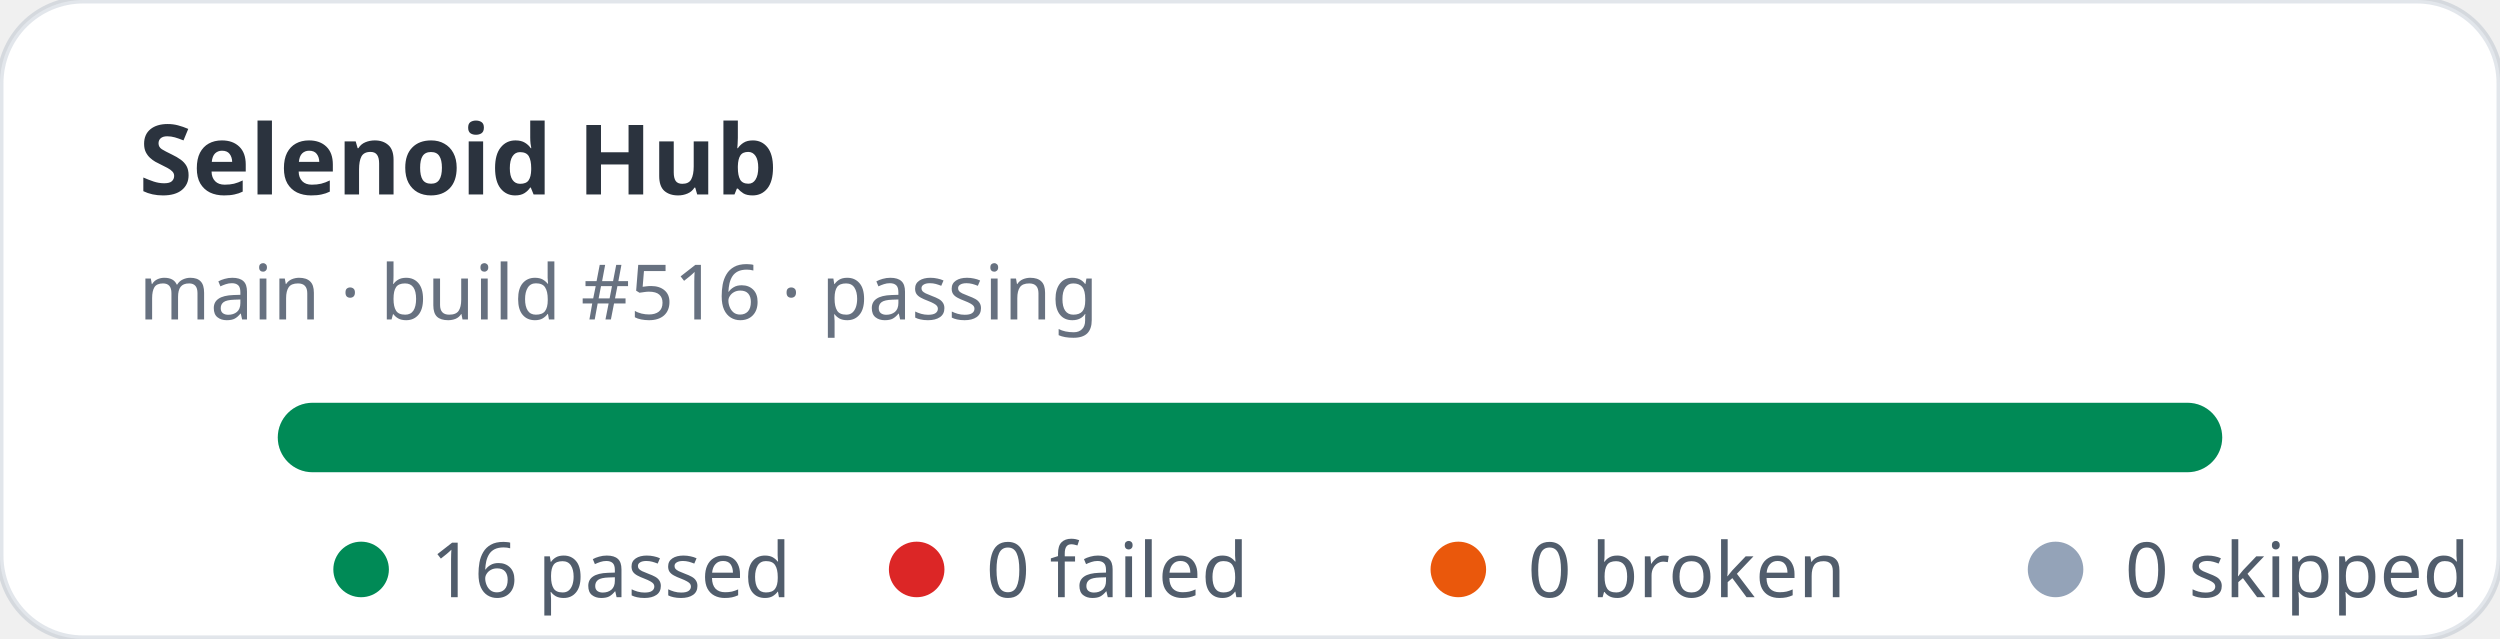
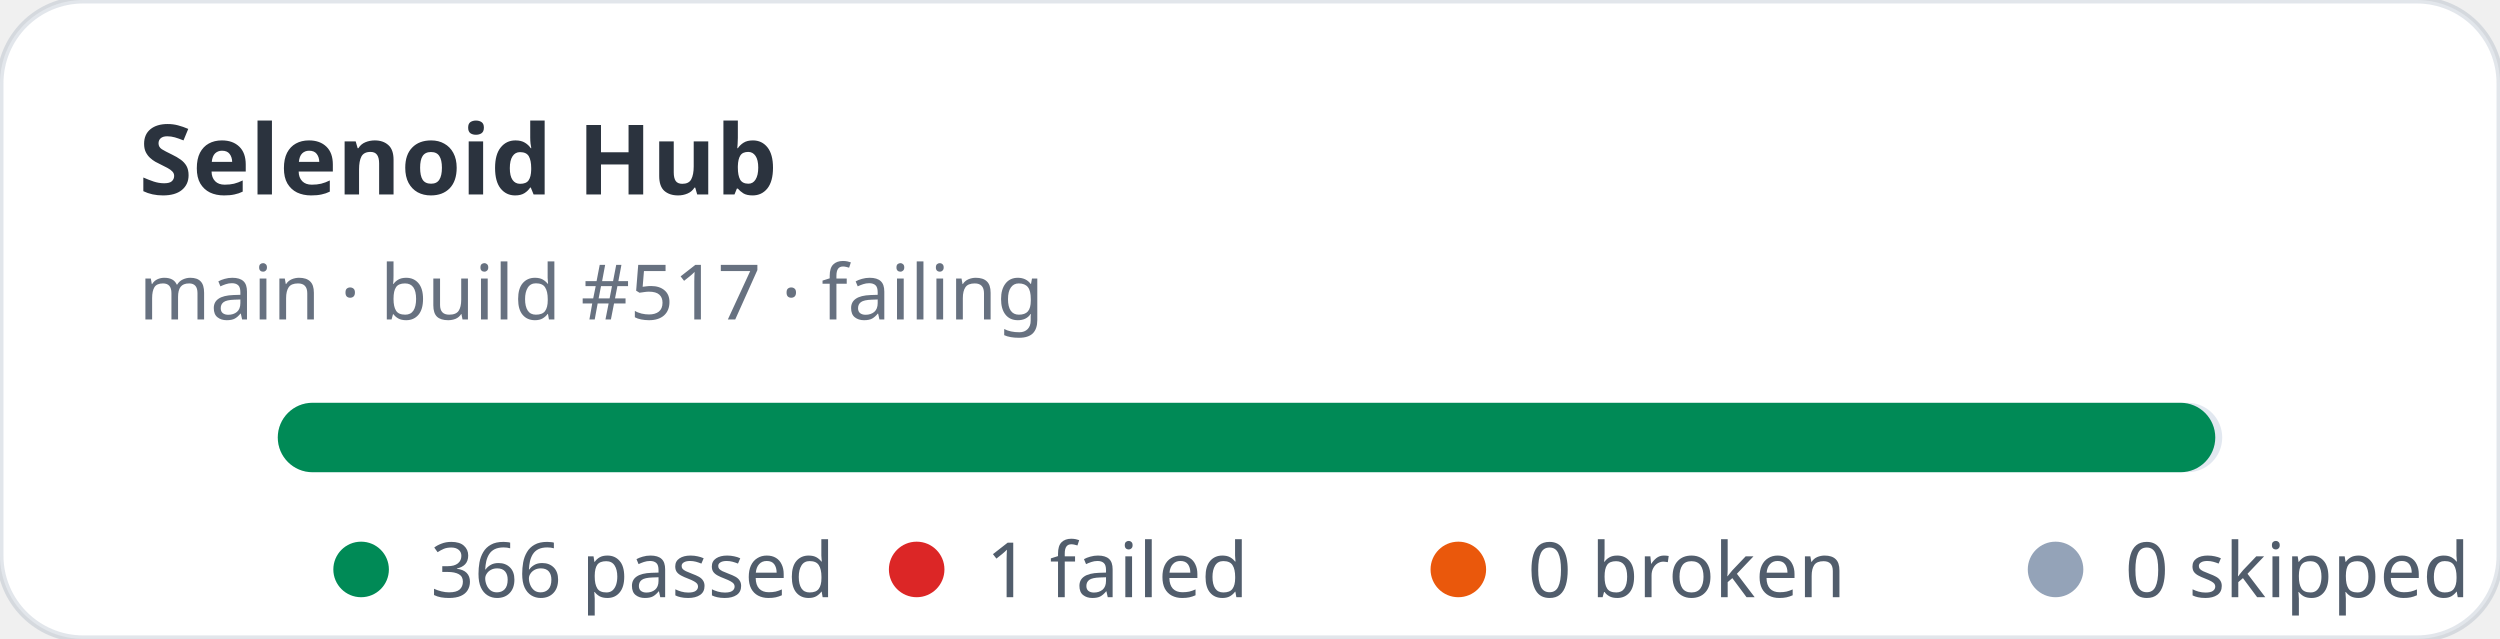
- <svg xmlns="http://www.w3.org/2000/svg" width="360" height="92" viewBox="0 0 360 92" role="img" aria-label="Selenoid Hub stats: 16 passed, 0 failed">
+ <svg xmlns="http://www.w3.org/2000/svg" width="360" height="92" viewBox="0 0 360 92" role="img" aria-label="Selenoid Hub stats: 366 passed, 1 failed">
  <rect width="360" height="92" rx="12" fill="#ffffff" stroke="rgba(11,48,86,0.12)" />
  <text x="20" y="28" fill="rgba(1,10,24,0.83)" font-family="ui-sans-serif,system-ui,sans-serif" font-size="14" font-weight="700">Selenoid Hub</text>
-   <text x="20" y="46" fill="rgba(2,19,44,0.6)" font-family="ui-sans-serif,system-ui,sans-serif" font-size="11">main · build #516 · passing</text>
+   <text x="20" y="46" fill="rgba(2,19,44,0.6)" font-family="ui-sans-serif,system-ui,sans-serif" font-size="11">main · build #517 · failing</text>
  <rect x="40" y="58" width="280" height="10" rx="5" fill="#e2e8f0" />
-   <rect x="40" y="58" width="280" height="10" rx="5" fill="#008a56" />
+   <rect x="40" y="58" width="279" height="10" rx="5" fill="#008a56" />
  <g font-family="ui-sans-serif,system-ui,sans-serif" font-size="11" fill="rgba(1,18,40,0.68)">
    <circle cx="52" cy="82" r="4" fill="#008a56" />
-     <text x="62" y="86">16 passed</text>
+     <text x="62" y="86">366 passed</text>
    <circle cx="132" cy="82" r="4" fill="#dc2626" />
-     <text x="142" y="86">0 failed</text>
+     <text x="142" y="86">1 failed</text>
    <circle cx="210" cy="82" r="4" fill="#ea580c" />
    <text x="220" y="86">0 broken</text>
    <circle cx="296" cy="82" r="4" fill="#94a3b8" />
    <text x="306" y="86">0 skipped</text>
  </g>
</svg>
